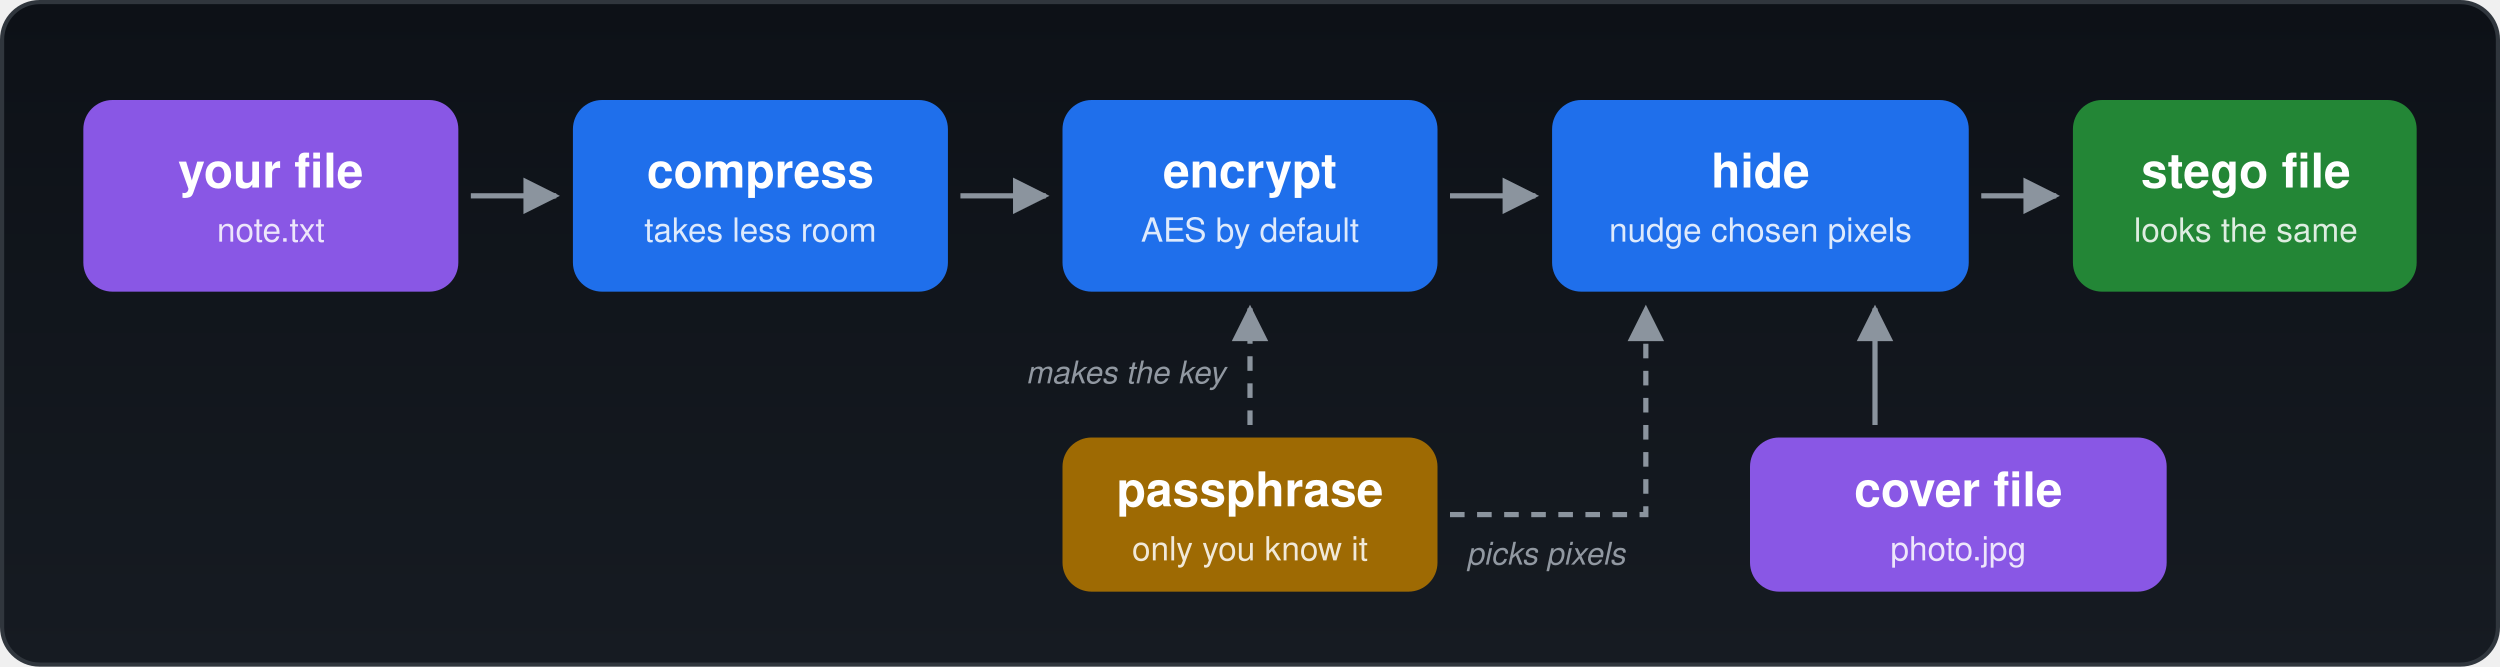
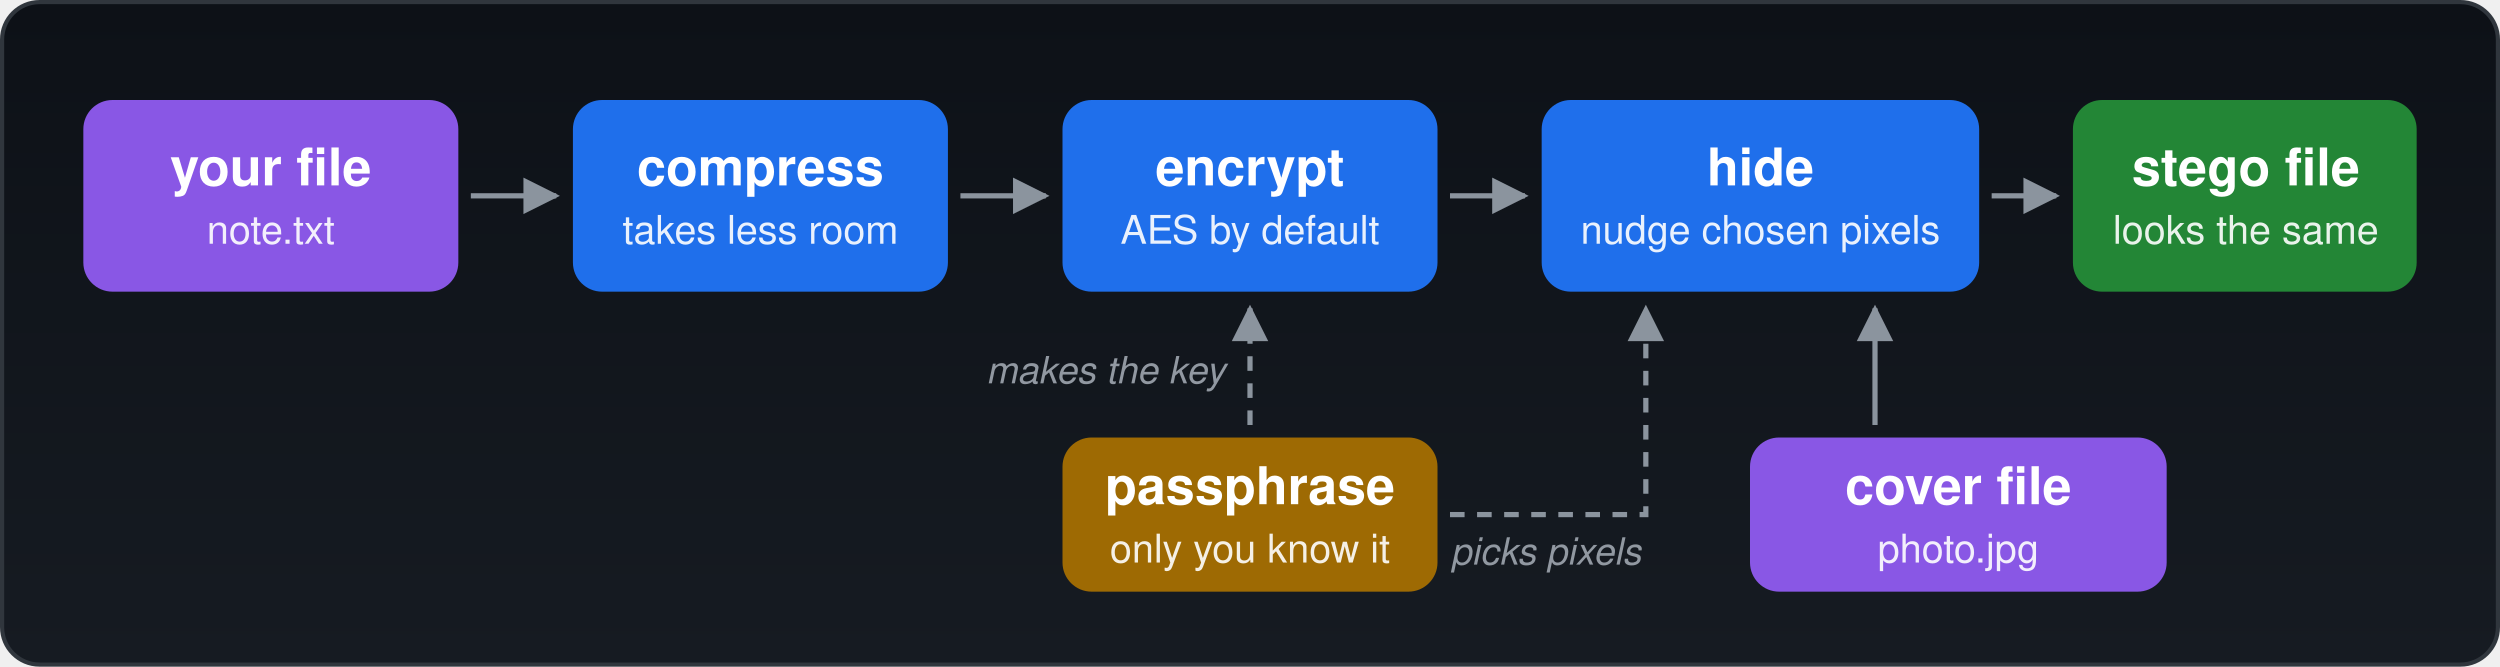
<svg xmlns="http://www.w3.org/2000/svg" viewBox="0 0 1200 320" width="1200" height="320" role="img" aria-labelledby="title desc">
  <defs>
    <linearGradient id="panel" x1="0" y1="0" x2="0" y2="1">
      <stop offset="0" stop-color="#0d1117" />
      <stop offset="1" stop-color="#161b22" />
    </linearGradient>
    <marker id="arrow" viewBox="0 0 10 10" refX="9" refY="5" markerWidth="7" markerHeight="7" orient="auto-start-reverse">
      <path d="M0,0 L10,5 L0,10 z" fill="#8b949e" />
    </marker>
  </defs>
  <rect x="1" y="1" width="1198" height="318" rx="18" fill="url(#panel)" stroke="#30363d" stroke-width="2" />
  <rect x="40" y="48" width="180" height="92" rx="14" fill="#8957e5" />
-   <text x="130" y="90" text-anchor="middle" font-family="ui-sans-serif, -apple-system, 'Segoe UI', Helvetica, Arial, sans-serif" font-size="23" font-weight="700" fill="#ffffff">your file</text>
-   <text x="130" y="116" text-anchor="middle" font-family="ui-sans-serif, -apple-system, 'Segoe UI', Helvetica, Arial, sans-serif" font-size="16" fill="#ffffff" fill-opacity="0.85">note.txt</text>
+   <text x="130" y="89" text-anchor="middle" font-family="ui-sans-serif, -apple-system, 'Segoe UI', Helvetica, Arial, sans-serif" font-size="25" font-weight="700" fill="#ffffff">your file</text>
+   <text x="130" y="117" text-anchor="middle" font-family="ui-sans-serif, -apple-system, 'Segoe UI', Helvetica, Arial, sans-serif" font-size="19" fill="#ffffff" fill-opacity="0.9">note.txt</text>
  <rect x="275" y="48" width="180" height="92" rx="14" fill="#1f6feb" />
-   <text x="365" y="90" text-anchor="middle" font-family="ui-sans-serif, -apple-system, 'Segoe UI', Helvetica, Arial, sans-serif" font-size="23" font-weight="700" fill="#ffffff">compress</text>
-   <text x="365" y="116" text-anchor="middle" font-family="ui-sans-serif, -apple-system, 'Segoe UI', Helvetica, Arial, sans-serif" font-size="16" fill="#ffffff" fill-opacity="0.85">takes less room</text>
+   <text x="365" y="89" text-anchor="middle" font-family="ui-sans-serif, -apple-system, 'Segoe UI', Helvetica, Arial, sans-serif" font-size="25" font-weight="700" fill="#ffffff">compress</text>
+   <text x="365" y="117" text-anchor="middle" font-family="ui-sans-serif, -apple-system, 'Segoe UI', Helvetica, Arial, sans-serif" font-size="19" fill="#ffffff" fill-opacity="0.9">takes less room</text>
  <rect x="510" y="48" width="180" height="92" rx="14" fill="#1f6feb" />
-   <text x="600" y="90" text-anchor="middle" font-family="ui-sans-serif, -apple-system, 'Segoe UI', Helvetica, Arial, sans-serif" font-size="23" font-weight="700" fill="#ffffff">encrypt</text>
-   <text x="600" y="116" text-anchor="middle" font-family="ui-sans-serif, -apple-system, 'Segoe UI', Helvetica, Arial, sans-serif" font-size="16" fill="#ffffff" fill-opacity="0.85">AES by default</text>
-   <rect x="745" y="48" width="200" height="92" rx="14" fill="#1f6feb" />
-   <text x="845" y="90" text-anchor="middle" font-family="ui-sans-serif, -apple-system, 'Segoe UI', Helvetica, Arial, sans-serif" font-size="23" font-weight="700" fill="#ffffff">hide</text>
-   <text x="845" y="116" text-anchor="middle" font-family="ui-sans-serif, -apple-system, 'Segoe UI', Helvetica, Arial, sans-serif" font-size="16" fill="#ffffff" fill-opacity="0.85">nudge chosen pixels</text>
+   <text x="600" y="89" text-anchor="middle" font-family="ui-sans-serif, -apple-system, 'Segoe UI', Helvetica, Arial, sans-serif" font-size="25" font-weight="700" fill="#ffffff">encrypt</text>
+   <text x="600" y="117" text-anchor="middle" font-family="ui-sans-serif, -apple-system, 'Segoe UI', Helvetica, Arial, sans-serif" font-size="19" fill="#ffffff" fill-opacity="0.9">AES by default</text>
+   <rect x="740" y="48" width="210" height="92" rx="14" fill="#1f6feb" />
+   <text x="845" y="89" text-anchor="middle" font-family="ui-sans-serif, -apple-system, 'Segoe UI', Helvetica, Arial, sans-serif" font-size="25" font-weight="700" fill="#ffffff">hide</text>
+   <text x="845" y="117" text-anchor="middle" font-family="ui-sans-serif, -apple-system, 'Segoe UI', Helvetica, Arial, sans-serif" font-size="19" fill="#ffffff" fill-opacity="0.9">nudge chosen pixels</text>
  <rect x="995" y="48" width="165" height="92" rx="14" fill="#238636" />
-   <text x="1078" y="90" text-anchor="middle" font-family="ui-sans-serif, -apple-system, 'Segoe UI', Helvetica, Arial, sans-serif" font-size="23" font-weight="700" fill="#ffffff">stego file</text>
-   <text x="1078" y="116" text-anchor="middle" font-family="ui-sans-serif, -apple-system, 'Segoe UI', Helvetica, Arial, sans-serif" font-size="16" fill="#ffffff" fill-opacity="0.85">looks the same</text>
+   <text x="1078" y="89" text-anchor="middle" font-family="ui-sans-serif, -apple-system, 'Segoe UI', Helvetica, Arial, sans-serif" font-size="25" font-weight="700" fill="#ffffff">stego file</text>
+   <text x="1078" y="117" text-anchor="middle" font-family="ui-sans-serif, -apple-system, 'Segoe UI', Helvetica, Arial, sans-serif" font-size="19" fill="#ffffff" fill-opacity="0.9">looks the same</text>
  <path d="M226,94.0 L267,94.0" fill="none" stroke="#8b949e" stroke-width="2.5" marker-end="url(#arrow)" />
  <path d="M461,94.0 L502,94.0" fill="none" stroke="#8b949e" stroke-width="2.5" marker-end="url(#arrow)" />
-   <path d="M696,94.0 L737,94.0" fill="none" stroke="#8b949e" stroke-width="2.5" marker-end="url(#arrow)" />
-   <path d="M951,94.0 L987,94.0" fill="none" stroke="#8b949e" stroke-width="2.5" marker-end="url(#arrow)" />
+   <path d="M696,94.0 L732,94.0" fill="none" stroke="#8b949e" stroke-width="2.5" marker-end="url(#arrow)" />
+   <path d="M956,94.0 L987,94.0" fill="none" stroke="#8b949e" stroke-width="2.5" marker-end="url(#arrow)" />
  <rect x="510" y="210" width="180" height="74" rx="14" fill="#9e6a03" />
-   <text x="600" y="243" text-anchor="middle" font-family="ui-sans-serif, -apple-system, 'Segoe UI', Helvetica, Arial, sans-serif" font-size="23" font-weight="700" fill="#ffffff">passphrase</text>
-   <text x="600" y="269" text-anchor="middle" font-family="ui-sans-serif, -apple-system, 'Segoe UI', Helvetica, Arial, sans-serif" font-size="16" fill="#ffffff" fill-opacity="0.85">only you know it</text>
+   <text x="600" y="242" text-anchor="middle" font-family="ui-sans-serif, -apple-system, 'Segoe UI', Helvetica, Arial, sans-serif" font-size="25" font-weight="700" fill="#ffffff">passphrase</text>
+   <text x="600" y="270" text-anchor="middle" font-family="ui-sans-serif, -apple-system, 'Segoe UI', Helvetica, Arial, sans-serif" font-size="19" fill="#ffffff" fill-opacity="0.9">only you know it</text>
  <rect x="840" y="210" width="200" height="74" rx="14" fill="#8957e5" />
-   <text x="940" y="243" text-anchor="middle" font-family="ui-sans-serif, -apple-system, 'Segoe UI', Helvetica, Arial, sans-serif" font-size="23" font-weight="700" fill="#ffffff">cover file</text>
-   <text x="940" y="269" text-anchor="middle" font-family="ui-sans-serif, -apple-system, 'Segoe UI', Helvetica, Arial, sans-serif" font-size="16" fill="#ffffff" fill-opacity="0.85">photo.jpg</text>
+   <text x="940" y="242" text-anchor="middle" font-family="ui-sans-serif, -apple-system, 'Segoe UI', Helvetica, Arial, sans-serif" font-size="25" font-weight="700" fill="#ffffff">cover file</text>
+   <text x="940" y="270" text-anchor="middle" font-family="ui-sans-serif, -apple-system, 'Segoe UI', Helvetica, Arial, sans-serif" font-size="19" fill="#ffffff" fill-opacity="0.9">photo.jpg</text>
  <path d="M600,204 L600,148" fill="none" stroke="#8b949e" stroke-width="2.5" stroke-dasharray="7 6" marker-end="url(#arrow)" />
-   <text x="588" y="184" text-anchor="end" font-family="ui-sans-serif, -apple-system, 'Segoe UI', Helvetica, Arial, sans-serif" font-size="15" font-style="italic" fill="#9198a1">makes the key</text>
+   <text x="588" y="184" text-anchor="end" font-family="ui-sans-serif, -apple-system, 'Segoe UI', Helvetica, Arial, sans-serif" font-size="18" font-style="italic" fill="#9198a1">makes the key</text>
  <path d="M696,247.0 L790,247.0 L790,148" fill="none" stroke="#8b949e" stroke-width="2.5" stroke-dasharray="7 6" marker-end="url(#arrow)" />
-   <text x="742" y="271.0" text-anchor="middle" font-family="ui-sans-serif, -apple-system, 'Segoe UI', Helvetica, Arial, sans-serif" font-size="15" font-style="italic" fill="#9198a1">picks pixels</text>
+   <text x="742" y="271.0" text-anchor="middle" font-family="ui-sans-serif, -apple-system, 'Segoe UI', Helvetica, Arial, sans-serif" font-size="18" font-style="italic" fill="#9198a1">picks pixels</text>
  <path d="M900,204 L900,148" fill="none" stroke="#8b949e" stroke-width="2.5" marker-end="url(#arrow)" />
</svg>
